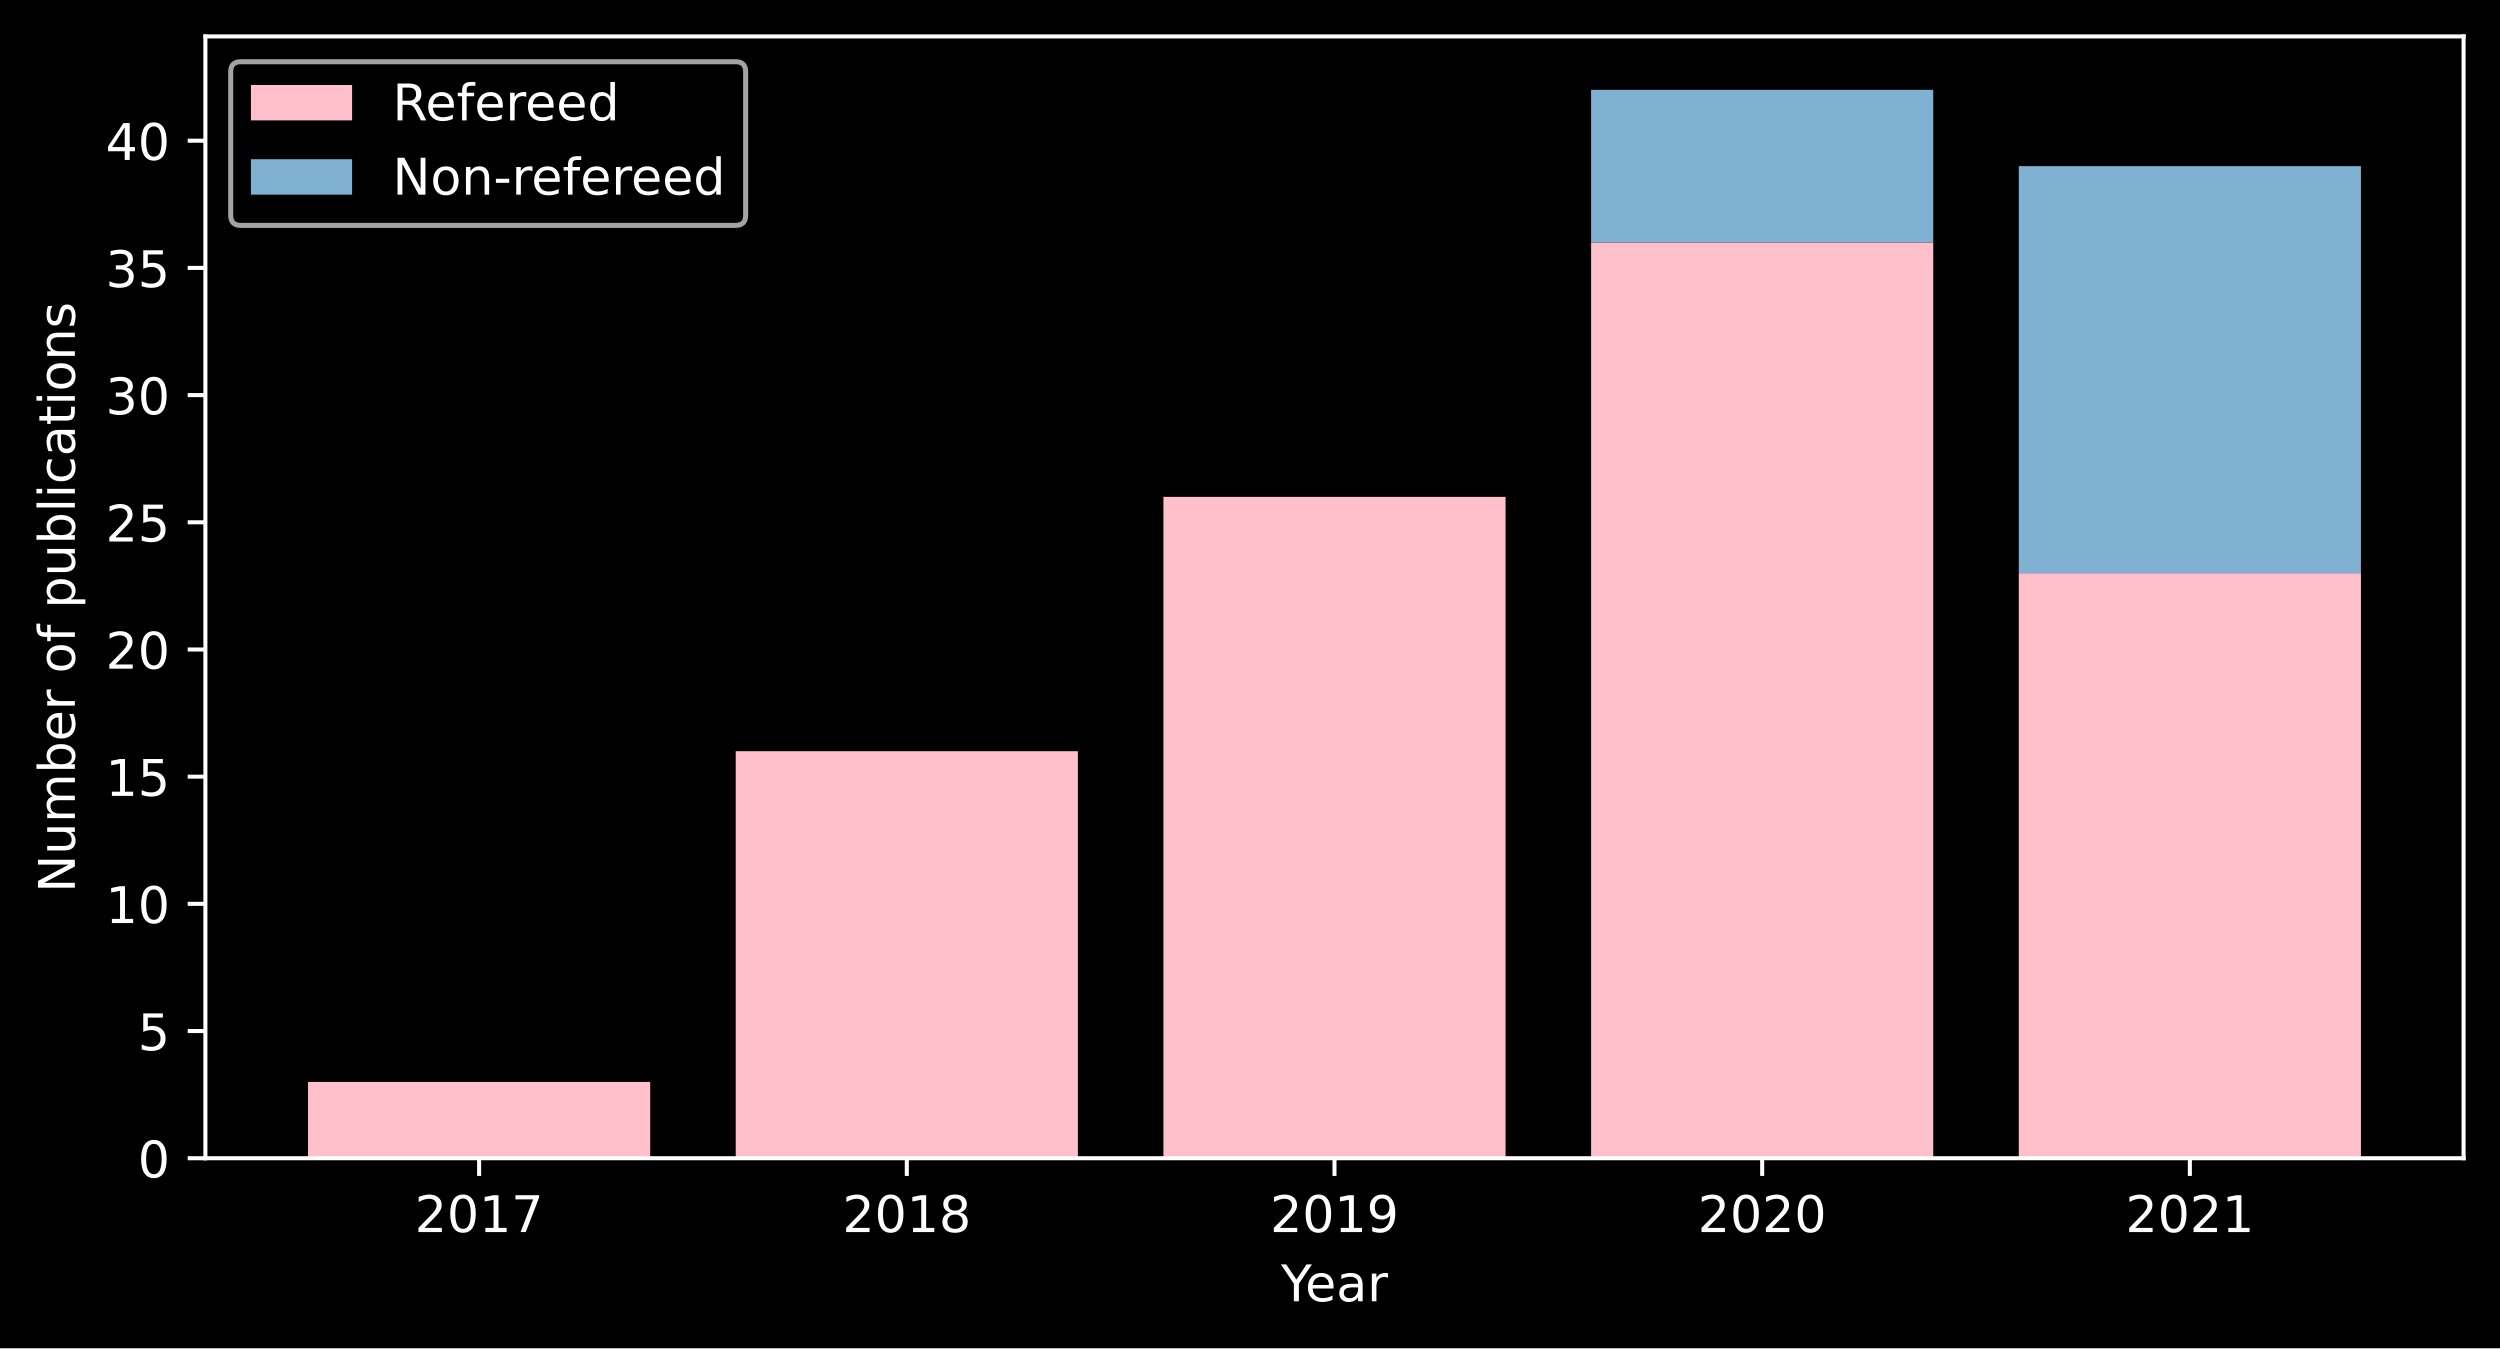
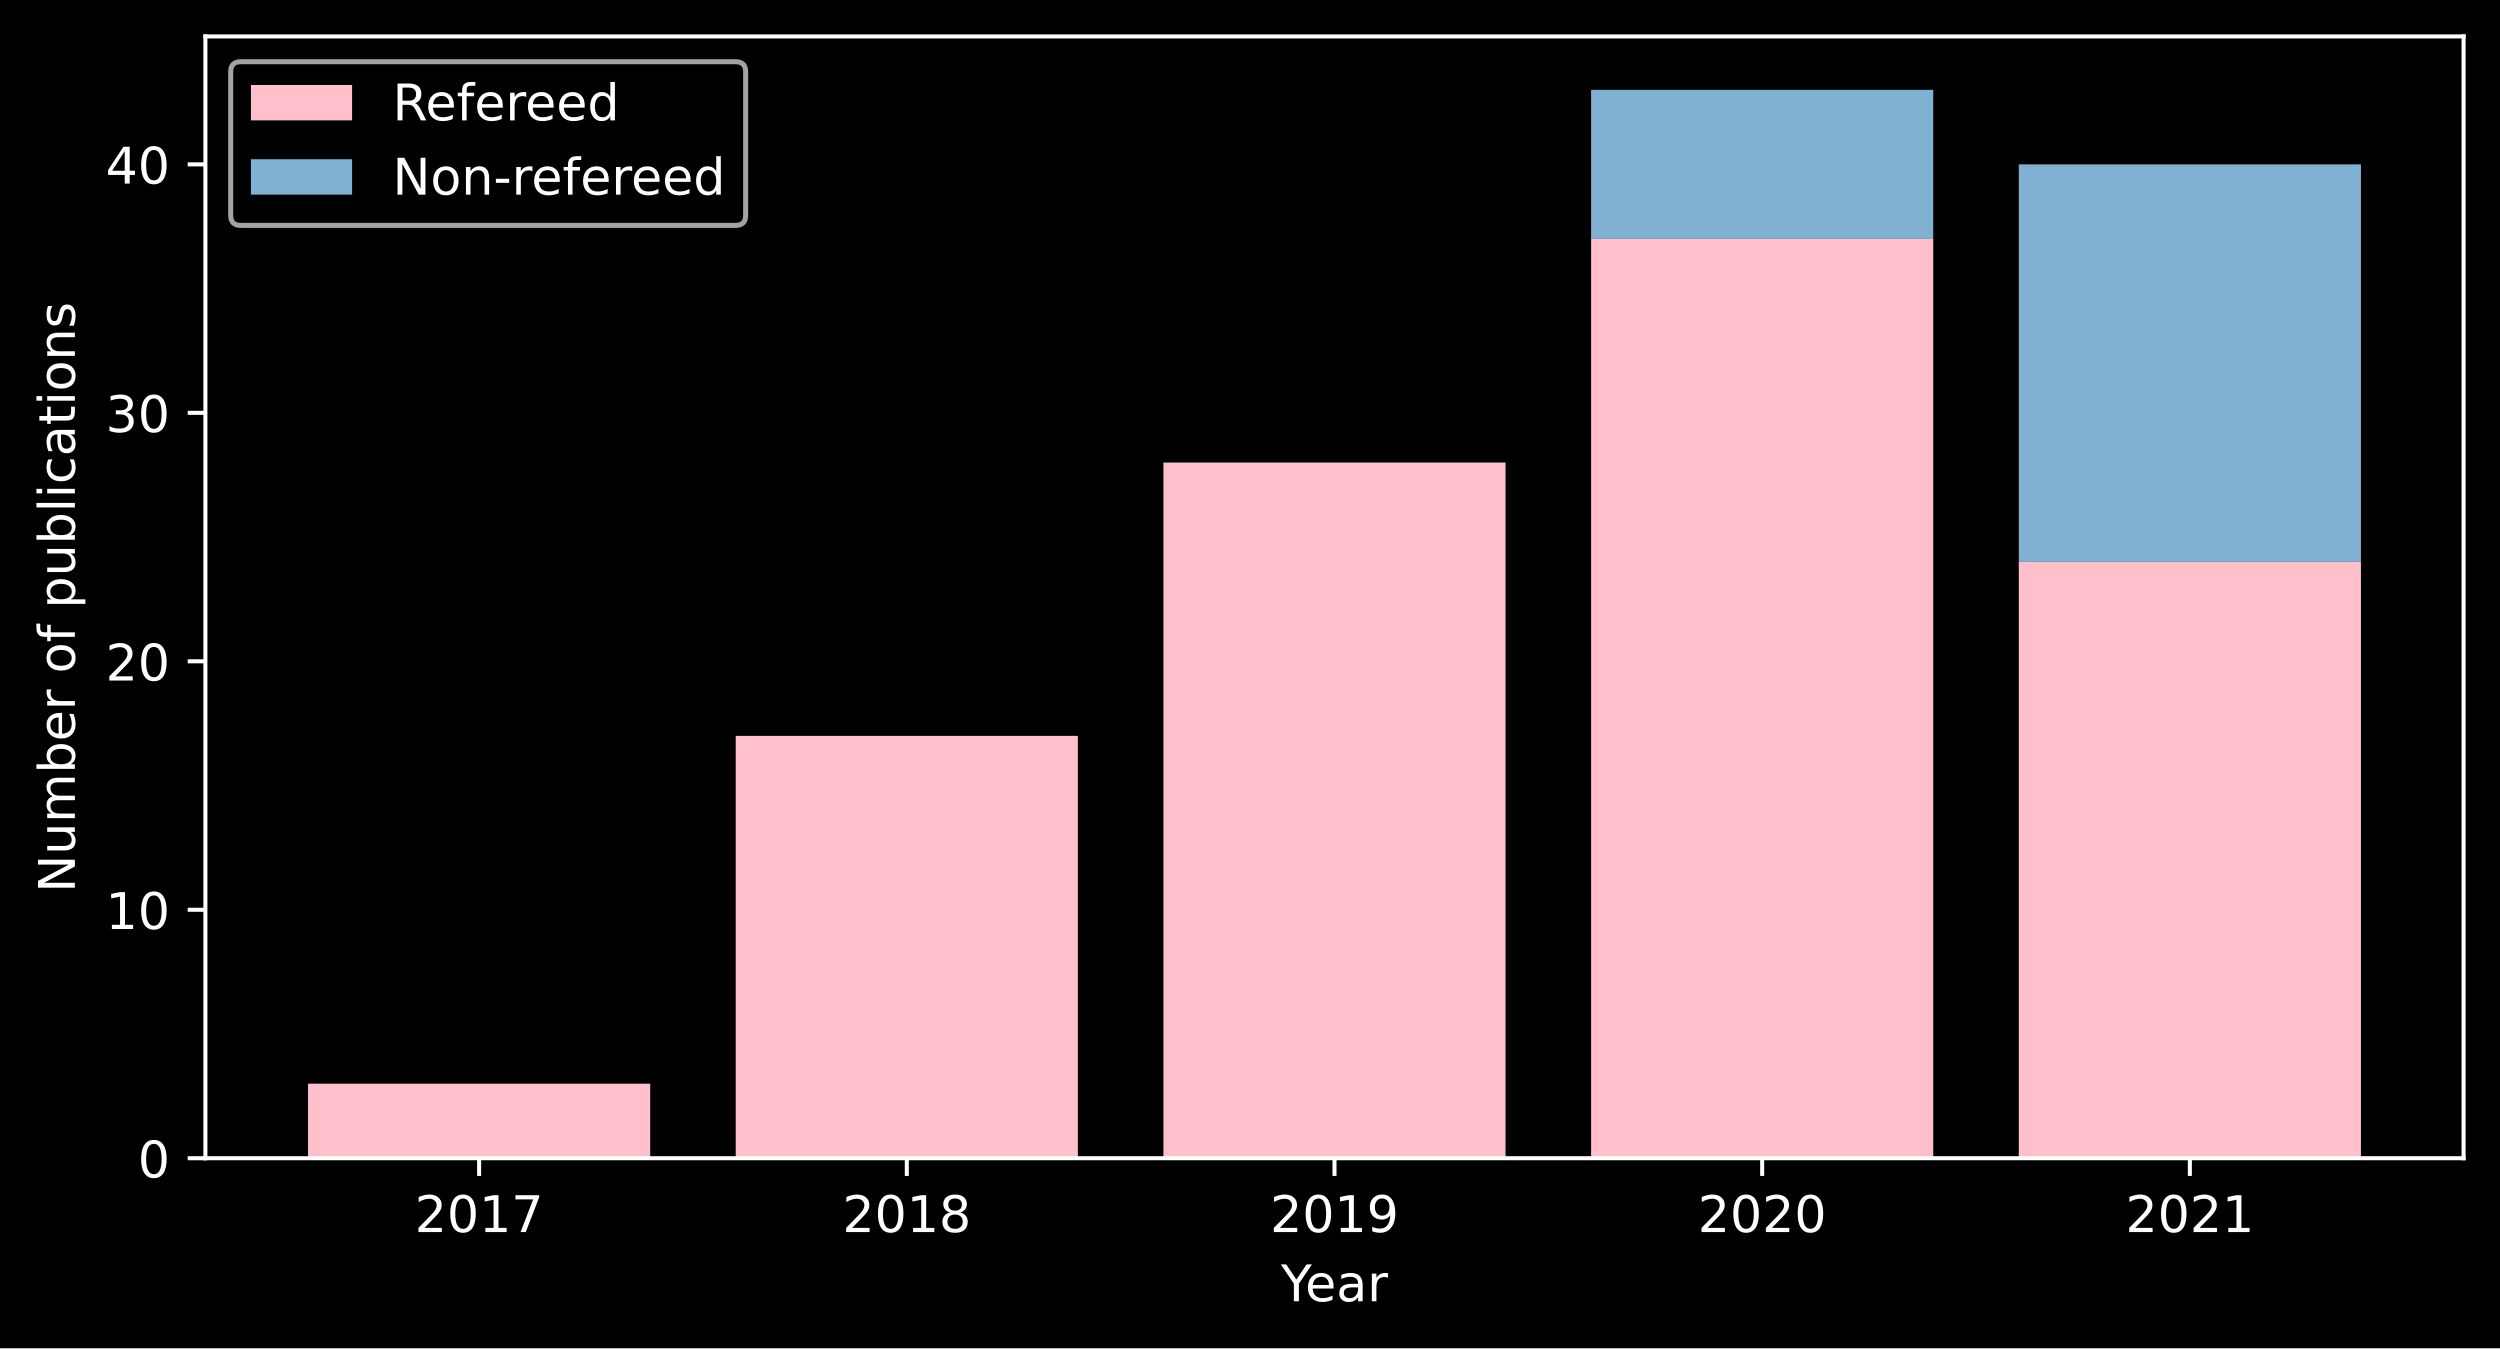
<svg xmlns="http://www.w3.org/2000/svg" xmlns:xlink="http://www.w3.org/1999/xlink" height="266.516pt" version="1.1" viewBox="0 0 494.203 266.516" width="494.203pt">
  <defs>
    <style type="text/css">*{stroke-linecap:butt;stroke-linejoin:round;}</style>
  </defs>
  <g id="figure_1">
    <g id="patch_1">
      <path d="M 0 266.516  L 494.203 266.516  L 494.203 0  L 0 0  z " />
    </g>
    <g id="axes_1">
      <g id="patch_2">
        <path d="M 40.603 228.96  L 487.003 228.96  L 487.003 7.2  L 40.603 7.2  z " />
      </g>
      <g id="patch_3">
-         <path clip-path="url(#p1889056ea5)" d="M 399.076 228.96  L 466.712 228.96  L 466.712 113.303  L 399.076 113.303  z " style="fill:#ffc0cb;" />
+         <path clip-path="url(#p2161282b88)" d="M 399.076 228.96  L 466.712 228.96  L 466.712 111.081  L 399.076 111.081  z " style="fill:#ffc0cb;" />
      </g>
      <g id="patch_4">
-         <path clip-path="url(#p1889056ea5)" d="M 314.53 228.96  L 382.167 228.96  L 382.167 47.931  L 314.53 47.931  z " style="fill:#ffc0cb;" />
+         <path clip-path="url(#p2161282b88)" d="M 314.53 228.96  L 382.167 228.96  L 382.167 47.23  L 314.53 47.23  z " style="fill:#ffc0cb;" />
      </g>
      <g id="patch_5">
-         <path clip-path="url(#p1889056ea5)" d="M 229.985 228.96  L 297.621 228.96  L 297.621 98.217  L 229.985 98.217  z " style="fill:#ffc0cb;" />
+         <path clip-path="url(#p2161282b88)" d="M 229.985 228.96  L 297.621 228.96  L 297.621 91.434  L 229.985 91.434  z " style="fill:#ffc0cb;" />
      </g>
      <g id="patch_6">
-         <path clip-path="url(#p1889056ea5)" d="M 145.439 228.96  L 213.076 228.96  L 213.076 148.503  L 145.439 148.503  z " style="fill:#ffc0cb;" />
+         <path clip-path="url(#p2161282b88)" d="M 145.439 228.96  L 213.076 228.96  L 213.076 145.462  L 145.439 145.462  z " style="fill:#ffc0cb;" />
      </g>
      <g id="patch_7">
-         <path clip-path="url(#p1889056ea5)" d="M 60.894 228.96  L 128.53 228.96  L 128.53 213.874  L 60.894 213.874  z " style="fill:#ffc0cb;" />
+         <path clip-path="url(#p2161282b88)" d="M 60.894 228.96  L 128.53 228.96  L 128.53 214.225  L 60.894 214.225  z " style="fill:#ffc0cb;" />
      </g>
      <g id="patch_8">
-         <path clip-path="url(#p1889056ea5)" d="M 399.076 113.303  L 466.712 113.303  L 466.712 32.846  L 399.076 32.846  z " style="fill:#81b1d2;" />
+         <path clip-path="url(#p2161282b88)" d="M 399.076 111.081  L 466.712 111.081  L 466.712 32.495  L 399.076 32.495  z " style="fill:#81b1d2;" />
      </g>
      <g id="patch_9">
-         <path clip-path="url(#p1889056ea5)" d="M 314.53 47.931  L 382.167 47.931  L 382.167 17.76  L 314.53 17.76  z " style="fill:#81b1d2;" />
+         <path clip-path="url(#p2161282b88)" d="M 314.53 47.23  L 382.167 47.23  L 382.167 17.76  L 314.53 17.76  z " style="fill:#81b1d2;" />
      </g>
      <g id="patch_10">
-         <path clip-path="url(#p1889056ea5)" d="M 229.985 98.217  L 297.621 98.217  L 297.621 98.217  L 229.985 98.217  z " style="fill:#81b1d2;" />
+         <path clip-path="url(#p2161282b88)" d="M 229.985 91.434  L 297.621 91.434  L 297.621 91.434  L 229.985 91.434  z " style="fill:#81b1d2;" />
      </g>
      <g id="patch_11">
-         <path clip-path="url(#p1889056ea5)" d="M 145.439 148.503  L 213.076 148.503  L 213.076 148.503  L 145.439 148.503  z " style="fill:#81b1d2;" />
+         <path clip-path="url(#p2161282b88)" d="M 145.439 145.462  L 213.076 145.462  L 213.076 145.462  L 145.439 145.462  z " style="fill:#81b1d2;" />
      </g>
      <g id="patch_12">
-         <path clip-path="url(#p1889056ea5)" d="M 60.894 213.874  L 128.53 213.874  L 128.53 213.874  L 60.894 213.874  z " style="fill:#81b1d2;" />
+         <path clip-path="url(#p2161282b88)" d="M 60.894 214.225  L 128.53 214.225  L 128.53 214.225  L 60.894 214.225  z " style="fill:#81b1d2;" />
      </g>
      <g id="matplotlib.axis_1">
        <g id="xtick_1">
          <g id="line2d_1">
            <defs>
-               <path d="M 0 0  L 0 3.5  " id="m8150d18f36" style="stroke:#ffffff;stroke-width:0.8;" />
-             </defs>
-             <g>
-               <use style="fill:#ffffff;stroke:#ffffff;stroke-width:0.8;" x="432.894" xlink:href="#m8150d18f36" y="228.96" />
+               <path d="M 0 0  L 0 3.5  " id="m9fbe92fdf8" style="stroke:#ffffff;stroke-width:0.8;" />
+             </defs>
+             <g>
+               <use style="fill:#ffffff;stroke:#ffffff;stroke-width:0.8;" x="432.894" xlink:href="#m9fbe92fdf8" y="228.96" />
            </g>
          </g>
          <g id="text_1">
            <g style="fill:#ffffff;" transform="translate(420.169 243.5584)scale(0.1 -0.1)">
              <defs>
                <path d="M 1228 531  L 3431 531  L 3431 0  L 469 0  L 469 531  Q 828 903 1448 1529  Q 2069 2156 2228 2338  Q 2531 2678 2651 2914  Q 2772 3150 2772 3378  Q 2772 3750 2511 3984  Q 2250 4219 1831 4219  Q 1534 4219 1204 4116  Q 875 4013 500 3803  L 500 4441  Q 881 4594 1212 4672  Q 1544 4750 1819 4750  Q 2544 4750 2975 4387  Q 3406 4025 3406 3419  Q 3406 3131 3298 2873  Q 3191 2616 2906 2266  Q 2828 2175 2409 1742  Q 1991 1309 1228 531  z " id="DejaVuSans-32" transform="scale(0.015625)" />
                <path d="M 2034 4250  Q 1547 4250 1301 3770  Q 1056 3291 1056 2328  Q 1056 1369 1301 889  Q 1547 409 2034 409  Q 2525 409 2770 889  Q 3016 1369 3016 2328  Q 3016 3291 2770 3770  Q 2525 4250 2034 4250  z M 2034 4750  Q 2819 4750 3233 4129  Q 3647 3509 3647 2328  Q 3647 1150 3233 529  Q 2819 -91 2034 -91  Q 1250 -91 836 529  Q 422 1150 422 2328  Q 422 3509 836 4129  Q 1250 4750 2034 4750  z " id="DejaVuSans-30" transform="scale(0.015625)" />
                <path d="M 794 531  L 1825 531  L 1825 4091  L 703 3866  L 703 4441  L 1819 4666  L 2450 4666  L 2450 531  L 3481 531  L 3481 0  L 794 0  L 794 531  z " id="DejaVuSans-31" transform="scale(0.015625)" />
              </defs>
              <use xlink:href="#DejaVuSans-32" />
              <use x="63.623" xlink:href="#DejaVuSans-30" />
              <use x="127.246" xlink:href="#DejaVuSans-32" />
              <use x="190.869" xlink:href="#DejaVuSans-31" />
            </g>
          </g>
        </g>
        <g id="xtick_2">
          <g id="line2d_2">
            <g>
-               <use style="fill:#ffffff;stroke:#ffffff;stroke-width:0.8;" x="348.349" xlink:href="#m8150d18f36" y="228.96" />
+               <use style="fill:#ffffff;stroke:#ffffff;stroke-width:0.8;" x="348.349" xlink:href="#m9fbe92fdf8" y="228.96" />
            </g>
          </g>
          <g id="text_2">
            <g style="fill:#ffffff;" transform="translate(335.6236 243.5584)scale(0.1 -0.1)">
              <use xlink:href="#DejaVuSans-32" />
              <use x="63.623" xlink:href="#DejaVuSans-30" />
              <use x="127.246" xlink:href="#DejaVuSans-32" />
              <use x="190.869" xlink:href="#DejaVuSans-30" />
            </g>
          </g>
        </g>
        <g id="xtick_3">
          <g id="line2d_3">
            <g>
-               <use style="fill:#ffffff;stroke:#ffffff;stroke-width:0.8;" x="263.803" xlink:href="#m8150d18f36" y="228.96" />
+               <use style="fill:#ffffff;stroke:#ffffff;stroke-width:0.8;" x="263.803" xlink:href="#m9fbe92fdf8" y="228.96" />
            </g>
          </g>
          <g id="text_3">
            <g style="fill:#ffffff;" transform="translate(251.0781 243.5584)scale(0.1 -0.1)">
              <defs>
                <path d="M 703 97  L 703 672  Q 941 559 1184 500  Q 1428 441 1663 441  Q 2288 441 2617 861  Q 2947 1281 2994 2138  Q 2813 1869 2534 1725  Q 2256 1581 1919 1581  Q 1219 1581 811 2004  Q 403 2428 403 3163  Q 403 3881 828 4315  Q 1253 4750 1959 4750  Q 2769 4750 3195 4129  Q 3622 3509 3622 2328  Q 3622 1225 3098 567  Q 2575 -91 1691 -91  Q 1453 -91 1209 -44  Q 966 3 703 97  z M 1959 2075  Q 2384 2075 2632 2365  Q 2881 2656 2881 3163  Q 2881 3666 2632 3958  Q 2384 4250 1959 4250  Q 1534 4250 1286 3958  Q 1038 3666 1038 3163  Q 1038 2656 1286 2365  Q 1534 2075 1959 2075  z " id="DejaVuSans-39" transform="scale(0.015625)" />
              </defs>
              <use xlink:href="#DejaVuSans-32" />
              <use x="63.623" xlink:href="#DejaVuSans-30" />
              <use x="127.246" xlink:href="#DejaVuSans-31" />
              <use x="190.869" xlink:href="#DejaVuSans-39" />
            </g>
          </g>
        </g>
        <g id="xtick_4">
          <g id="line2d_4">
            <g>
-               <use style="fill:#ffffff;stroke:#ffffff;stroke-width:0.8;" x="179.258" xlink:href="#m8150d18f36" y="228.96" />
+               <use style="fill:#ffffff;stroke:#ffffff;stroke-width:0.8;" x="179.258" xlink:href="#m9fbe92fdf8" y="228.96" />
            </g>
          </g>
          <g id="text_4">
            <g style="fill:#ffffff;" transform="translate(166.5327 243.5584)scale(0.1 -0.1)">
              <defs>
                <path d="M 2034 2216  Q 1584 2216 1326 1975  Q 1069 1734 1069 1313  Q 1069 891 1326 650  Q 1584 409 2034 409  Q 2484 409 2743 651  Q 3003 894 3003 1313  Q 3003 1734 2745 1975  Q 2488 2216 2034 2216  z M 1403 2484  Q 997 2584 770 2862  Q 544 3141 544 3541  Q 544 4100 942 4425  Q 1341 4750 2034 4750  Q 2731 4750 3128 4425  Q 3525 4100 3525 3541  Q 3525 3141 3298 2862  Q 3072 2584 2669 2484  Q 3125 2378 3379 2068  Q 3634 1759 3634 1313  Q 3634 634 3220 271  Q 2806 -91 2034 -91  Q 1263 -91 848 271  Q 434 634 434 1313  Q 434 1759 690 2068  Q 947 2378 1403 2484  z M 1172 3481  Q 1172 3119 1398 2916  Q 1625 2713 2034 2713  Q 2441 2713 2670 2916  Q 2900 3119 2900 3481  Q 2900 3844 2670 4047  Q 2441 4250 2034 4250  Q 1625 4250 1398 4047  Q 1172 3844 1172 3481  z " id="DejaVuSans-38" transform="scale(0.015625)" />
              </defs>
              <use xlink:href="#DejaVuSans-32" />
              <use x="63.623" xlink:href="#DejaVuSans-30" />
              <use x="127.246" xlink:href="#DejaVuSans-31" />
              <use x="190.869" xlink:href="#DejaVuSans-38" />
            </g>
          </g>
        </g>
        <g id="xtick_5">
          <g id="line2d_5">
            <g>
-               <use style="fill:#ffffff;stroke:#ffffff;stroke-width:0.8;" x="94.712" xlink:href="#m8150d18f36" y="228.96" />
+               <use style="fill:#ffffff;stroke:#ffffff;stroke-width:0.8;" x="94.712" xlink:href="#m9fbe92fdf8" y="228.96" />
            </g>
          </g>
          <g id="text_5">
            <g style="fill:#ffffff;" transform="translate(81.98722 243.5584)scale(0.1 -0.1)">
              <defs>
                <path d="M 525 4666  L 3525 4666  L 3525 4397  L 1831 0  L 1172 0  L 2766 4134  L 525 4134  L 525 4666  z " id="DejaVuSans-37" transform="scale(0.015625)" />
              </defs>
              <use xlink:href="#DejaVuSans-32" />
              <use x="63.623" xlink:href="#DejaVuSans-30" />
              <use x="127.246" xlink:href="#DejaVuSans-31" />
              <use x="190.869" xlink:href="#DejaVuSans-37" />
            </g>
          </g>
        </g>
        <g id="text_6">
          <g style="fill:#ffffff;" transform="translate(253.2156 257.2366)scale(0.1 -0.1)">
            <defs>
              <path d="M -13 4666  L 666 4666  L 1959 2747  L 3244 4666  L 3922 4666  L 2272 2222  L 2272 0  L 1638 0  L 1638 2222  L -13 4666  z " id="DejaVuSans-59" transform="scale(0.015625)" />
              <path d="M 3597 1894  L 3597 1613  L 953 1613  Q 991 1019 1311 708  Q 1631 397 2203 397  Q 2534 397 2845 478  Q 3156 559 3463 722  L 3463 178  Q 3153 47 2828 -22  Q 2503 -91 2169 -91  Q 1331 -91 842 396  Q 353 884 353 1716  Q 353 2575 817 3079  Q 1281 3584 2069 3584  Q 2775 3584 3186 3129  Q 3597 2675 3597 1894  z M 3022 2063  Q 3016 2534 2758 2815  Q 2500 3097 2075 3097  Q 1594 3097 1305 2825  Q 1016 2553 972 2059  L 3022 2063  z " id="DejaVuSans-65" transform="scale(0.015625)" />
              <path d="M 2194 1759  Q 1497 1759 1228 1600  Q 959 1441 959 1056  Q 959 750 1161 570  Q 1363 391 1709 391  Q 2188 391 2477 730  Q 2766 1069 2766 1631  L 2766 1759  L 2194 1759  z M 3341 1997  L 3341 0  L 2766 0  L 2766 531  Q 2569 213 2275 61  Q 1981 -91 1556 -91  Q 1019 -91 701 211  Q 384 513 384 1019  Q 384 1609 779 1909  Q 1175 2209 1959 2209  L 2766 2209  L 2766 2266  Q 2766 2663 2505 2880  Q 2244 3097 1772 3097  Q 1472 3097 1187 3025  Q 903 2953 641 2809  L 641 3341  Q 956 3463 1253 3523  Q 1550 3584 1831 3584  Q 2591 3584 2966 3190  Q 3341 2797 3341 1997  z " id="DejaVuSans-61" transform="scale(0.015625)" />
              <path d="M 2631 2963  Q 2534 3019 2420 3045  Q 2306 3072 2169 3072  Q 1681 3072 1420 2755  Q 1159 2438 1159 1844  L 1159 0  L 581 0  L 581 3500  L 1159 3500  L 1159 2956  Q 1341 3275 1631 3429  Q 1922 3584 2338 3584  Q 2397 3584 2469 3576  Q 2541 3569 2628 3553  L 2631 2963  z " id="DejaVuSans-72" transform="scale(0.015625)" />
            </defs>
            <use xlink:href="#DejaVuSans-59" />
            <use x="47.834" xlink:href="#DejaVuSans-65" />
            <use x="109.357" xlink:href="#DejaVuSans-61" />
            <use x="170.637" xlink:href="#DejaVuSans-72" />
          </g>
        </g>
      </g>
      <g id="matplotlib.axis_2">
        <g id="ytick_1">
          <g id="line2d_6">
            <defs>
-               <path d="M 0 0  L -3.5 0  " id="mfe05b0c0ba" style="stroke:#ffffff;stroke-width:0.8;" />
-             </defs>
-             <g>
-               <use style="fill:#ffffff;stroke:#ffffff;stroke-width:0.8;" x="40.603" xlink:href="#mfe05b0c0ba" y="228.96" />
+               <path d="M 0 0  L -3.5 0  " id="m4a1b95e197" style="stroke:#ffffff;stroke-width:0.8;" />
+             </defs>
+             <g>
+               <use style="fill:#ffffff;stroke:#ffffff;stroke-width:0.8;" x="40.603" xlink:href="#m4a1b95e197" y="228.96" />
            </g>
          </g>
          <g id="text_7">
            <g style="fill:#ffffff;" transform="translate(27.24063 232.7592)scale(0.1 -0.1)">
              <use xlink:href="#DejaVuSans-30" />
            </g>
          </g>
        </g>
        <g id="ytick_2">
          <g id="line2d_7">
            <g>
-               <use style="fill:#ffffff;stroke:#ffffff;stroke-width:0.8;" x="40.603" xlink:href="#mfe05b0c0ba" y="203.817" />
+               <use style="fill:#ffffff;stroke:#ffffff;stroke-width:0.8;" x="40.603" xlink:href="#m4a1b95e197" y="179.844" />
            </g>
          </g>
          <g id="text_8">
-             <g style="fill:#ffffff;" transform="translate(27.24063 207.6164)scale(0.1 -0.1)">
-               <defs>
-                 <path d="M 691 4666  L 3169 4666  L 3169 4134  L 1269 4134  L 1269 2991  Q 1406 3038 1543 3061  Q 1681 3084 1819 3084  Q 2600 3084 3056 2656  Q 3513 2228 3513 1497  Q 3513 744 3044 326  Q 2575 -91 1722 -91  Q 1428 -91 1123 -41  Q 819 9 494 109  L 494 744  Q 775 591 1075 516  Q 1375 441 1709 441  Q 2250 441 2565 725  Q 2881 1009 2881 1497  Q 2881 1984 2565 2268  Q 2250 2553 1709 2553  Q 1456 2553 1204 2497  Q 953 2441 691 2322  L 691 4666  z " id="DejaVuSans-35" transform="scale(0.015625)" />
-               </defs>
-               <use xlink:href="#DejaVuSans-35" />
+             <g style="fill:#ffffff;" transform="translate(20.87813 183.6429)scale(0.1 -0.1)">
+               <use xlink:href="#DejaVuSans-31" />
+               <use x="63.623" xlink:href="#DejaVuSans-30" />
            </g>
          </g>
        </g>
        <g id="ytick_3">
          <g id="line2d_8">
            <g>
-               <use style="fill:#ffffff;stroke:#ffffff;stroke-width:0.8;" x="40.603" xlink:href="#mfe05b0c0ba" y="178.674" />
+               <use style="fill:#ffffff;stroke:#ffffff;stroke-width:0.8;" x="40.603" xlink:href="#m4a1b95e197" y="130.727" />
            </g>
          </g>
          <g id="text_9">
-             <g style="fill:#ffffff;" transform="translate(20.87813 182.4735)scale(0.1 -0.1)">
-               <use xlink:href="#DejaVuSans-31" />
+             <g style="fill:#ffffff;" transform="translate(20.87813 134.5267)scale(0.1 -0.1)">
+               <use xlink:href="#DejaVuSans-32" />
              <use x="63.623" xlink:href="#DejaVuSans-30" />
            </g>
          </g>
        </g>
        <g id="ytick_4">
          <g id="line2d_9">
            <g>
-               <use style="fill:#ffffff;stroke:#ffffff;stroke-width:0.8;" x="40.603" xlink:href="#mfe05b0c0ba" y="153.531" />
+               <use style="fill:#ffffff;stroke:#ffffff;stroke-width:0.8;" x="40.603" xlink:href="#m4a1b95e197" y="81.611" />
            </g>
          </g>
          <g id="text_10">
-             <g style="fill:#ffffff;" transform="translate(20.87813 157.3306)scale(0.1 -0.1)">
-               <use xlink:href="#DejaVuSans-31" />
-               <use x="63.623" xlink:href="#DejaVuSans-35" />
+             <g style="fill:#ffffff;" transform="translate(20.87813 85.41038)scale(0.1 -0.1)">
+               <defs>
+                 <path d="M 2597 2516  Q 3050 2419 3304 2112  Q 3559 1806 3559 1356  Q 3559 666 3084 287  Q 2609 -91 1734 -91  Q 1441 -91 1130 -33  Q 819 25 488 141  L 488 750  Q 750 597 1062 519  Q 1375 441 1716 441  Q 2309 441 2620 675  Q 2931 909 2931 1356  Q 2931 1769 2642 2001  Q 2353 2234 1838 2234  L 1294 2234  L 1294 2753  L 1863 2753  Q 2328 2753 2575 2939  Q 2822 3125 2822 3475  Q 2822 3834 2567 4026  Q 2313 4219 1838 4219  Q 1578 4219 1281 4162  Q 984 4106 628 3988  L 628 4550  Q 988 4650 1302 4700  Q 1616 4750 1894 4750  Q 2613 4750 3031 4423  Q 3450 4097 3450 3541  Q 3450 3153 3228 2886  Q 3006 2619 2597 2516  z " id="DejaVuSans-33" transform="scale(0.015625)" />
+               </defs>
+               <use xlink:href="#DejaVuSans-33" />
+               <use x="63.623" xlink:href="#DejaVuSans-30" />
            </g>
          </g>
        </g>
        <g id="ytick_5">
          <g id="line2d_10">
            <g>
-               <use style="fill:#ffffff;stroke:#ffffff;stroke-width:0.8;" x="40.603" xlink:href="#mfe05b0c0ba" y="128.389" />
+               <use style="fill:#ffffff;stroke:#ffffff;stroke-width:0.8;" x="40.603" xlink:href="#m4a1b95e197" y="32.495" />
            </g>
          </g>
          <g id="text_11">
-             <g style="fill:#ffffff;" transform="translate(20.87813 132.1878)scale(0.1 -0.1)">
-               <use xlink:href="#DejaVuSans-32" />
-               <use x="63.623" xlink:href="#DejaVuSans-30" />
-             </g>
-           </g>
-         </g>
-         <g id="ytick_6">
-           <g id="line2d_11">
-             <g>
-               <use style="fill:#ffffff;stroke:#ffffff;stroke-width:0.8;" x="40.603" xlink:href="#mfe05b0c0ba" y="103.246" />
-             </g>
-           </g>
-           <g id="text_12">
-             <g style="fill:#ffffff;" transform="translate(20.87813 107.0449)scale(0.1 -0.1)">
-               <use xlink:href="#DejaVuSans-32" />
-               <use x="63.623" xlink:href="#DejaVuSans-35" />
-             </g>
-           </g>
-         </g>
-         <g id="ytick_7">
-           <g id="line2d_12">
-             <g>
-               <use style="fill:#ffffff;stroke:#ffffff;stroke-width:0.8;" x="40.603" xlink:href="#mfe05b0c0ba" y="78.103" />
-             </g>
-           </g>
-           <g id="text_13">
-             <g style="fill:#ffffff;" transform="translate(20.87813 81.90208)scale(0.1 -0.1)">
-               <defs>
-                 <path d="M 2597 2516  Q 3050 2419 3304 2112  Q 3559 1806 3559 1356  Q 3559 666 3084 287  Q 2609 -91 1734 -91  Q 1441 -91 1130 -33  Q 819 25 488 141  L 488 750  Q 750 597 1062 519  Q 1375 441 1716 441  Q 2309 441 2620 675  Q 2931 909 2931 1356  Q 2931 1769 2642 2001  Q 2353 2234 1838 2234  L 1294 2234  L 1294 2753  L 1863 2753  Q 2328 2753 2575 2939  Q 2822 3125 2822 3475  Q 2822 3834 2567 4026  Q 2313 4219 1838 4219  Q 1578 4219 1281 4162  Q 984 4106 628 3988  L 628 4550  Q 988 4650 1302 4700  Q 1616 4750 1894 4750  Q 2613 4750 3031 4423  Q 3450 4097 3450 3541  Q 3450 3153 3228 2886  Q 3006 2619 2597 2516  z " id="DejaVuSans-33" transform="scale(0.015625)" />
-               </defs>
-               <use xlink:href="#DejaVuSans-33" />
-               <use x="63.623" xlink:href="#DejaVuSans-30" />
-             </g>
-           </g>
-         </g>
-         <g id="ytick_8">
-           <g id="line2d_13">
-             <g>
-               <use style="fill:#ffffff;stroke:#ffffff;stroke-width:0.8;" x="40.603" xlink:href="#mfe05b0c0ba" y="52.96" />
-             </g>
-           </g>
-           <g id="text_14">
-             <g style="fill:#ffffff;" transform="translate(20.87813 56.75922)scale(0.1 -0.1)">
-               <use xlink:href="#DejaVuSans-33" />
-               <use x="63.623" xlink:href="#DejaVuSans-35" />
-             </g>
-           </g>
-         </g>
-         <g id="ytick_9">
-           <g id="line2d_14">
-             <g>
-               <use style="fill:#ffffff;stroke:#ffffff;stroke-width:0.8;" x="40.603" xlink:href="#mfe05b0c0ba" y="27.817" />
-             </g>
-           </g>
-           <g id="text_15">
-             <g style="fill:#ffffff;" transform="translate(20.87813 31.61636)scale(0.1 -0.1)">
+             <g style="fill:#ffffff;" transform="translate(20.87813 36.2941)scale(0.1 -0.1)">
              <defs>
                <path d="M 2419 4116  L 825 1625  L 2419 1625  L 2419 4116  z M 2253 4666  L 3047 4666  L 3047 1625  L 3713 1625  L 3713 1100  L 3047 1100  L 3047 0  L 2419 0  L 2419 1100  L 313 1100  L 313 1709  L 2253 4666  z " id="DejaVuSans-34" transform="scale(0.015625)" />
              </defs>
              <use xlink:href="#DejaVuSans-34" />
              <use x="63.623" xlink:href="#DejaVuSans-30" />
            </g>
          </g>
        </g>
-         <g id="text_16">
+         <g id="text_12">
          <g style="fill:#ffffff;" transform="translate(14.79844 176.4542)rotate(-90)scale(0.1 -0.1)">
            <defs>
              <path d="M 628 4666  L 1478 4666  L 3547 763  L 3547 4666  L 4159 4666  L 4159 0  L 3309 0  L 1241 3903  L 1241 0  L 628 0  L 628 4666  z " id="DejaVuSans-4e" transform="scale(0.015625)" />
              <path d="M 544 1381  L 544 3500  L 1119 3500  L 1119 1403  Q 1119 906 1312 657  Q 1506 409 1894 409  Q 2359 409 2629 706  Q 2900 1003 2900 1516  L 2900 3500  L 3475 3500  L 3475 0  L 2900 0  L 2900 538  Q 2691 219 2414 64  Q 2138 -91 1772 -91  Q 1169 -91 856 284  Q 544 659 544 1381  z M 1991 3584  L 1991 3584  z " id="DejaVuSans-75" transform="scale(0.015625)" />
              <path d="M 3328 2828  Q 3544 3216 3844 3400  Q 4144 3584 4550 3584  Q 5097 3584 5394 3201  Q 5691 2819 5691 2113  L 5691 0  L 5113 0  L 5113 2094  Q 5113 2597 4934 2840  Q 4756 3084 4391 3084  Q 3944 3084 3684 2787  Q 3425 2491 3425 1978  L 3425 0  L 2847 0  L 2847 2094  Q 2847 2600 2669 2842  Q 2491 3084 2119 3084  Q 1678 3084 1418 2786  Q 1159 2488 1159 1978  L 1159 0  L 581 0  L 581 3500  L 1159 3500  L 1159 2956  Q 1356 3278 1631 3431  Q 1906 3584 2284 3584  Q 2666 3584 2933 3390  Q 3200 3197 3328 2828  z " id="DejaVuSans-6d" transform="scale(0.015625)" />
              <path d="M 3116 1747  Q 3116 2381 2855 2742  Q 2594 3103 2138 3103  Q 1681 3103 1420 2742  Q 1159 2381 1159 1747  Q 1159 1113 1420 752  Q 1681 391 2138 391  Q 2594 391 2855 752  Q 3116 1113 3116 1747  z M 1159 2969  Q 1341 3281 1617 3432  Q 1894 3584 2278 3584  Q 2916 3584 3314 3078  Q 3713 2572 3713 1747  Q 3713 922 3314 415  Q 2916 -91 2278 -91  Q 1894 -91 1617 61  Q 1341 213 1159 525  L 1159 0  L 581 0  L 581 4863  L 1159 4863  L 1159 2969  z " id="DejaVuSans-62" transform="scale(0.015625)" />
              <path id="DejaVuSans-20" transform="scale(0.015625)" />
              <path d="M 1959 3097  Q 1497 3097 1228 2736  Q 959 2375 959 1747  Q 959 1119 1226 758  Q 1494 397 1959 397  Q 2419 397 2687 759  Q 2956 1122 2956 1747  Q 2956 2369 2687 2733  Q 2419 3097 1959 3097  z M 1959 3584  Q 2709 3584 3137 3096  Q 3566 2609 3566 1747  Q 3566 888 3137 398  Q 2709 -91 1959 -91  Q 1206 -91 779 398  Q 353 888 353 1747  Q 353 2609 779 3096  Q 1206 3584 1959 3584  z " id="DejaVuSans-6f" transform="scale(0.015625)" />
              <path d="M 2375 4863  L 2375 4384  L 1825 4384  Q 1516 4384 1395 4259  Q 1275 4134 1275 3809  L 1275 3500  L 2222 3500  L 2222 3053  L 1275 3053  L 1275 0  L 697 0  L 697 3053  L 147 3053  L 147 3500  L 697 3500  L 697 3744  Q 697 4328 969 4595  Q 1241 4863 1831 4863  L 2375 4863  z " id="DejaVuSans-66" transform="scale(0.015625)" />
              <path d="M 1159 525  L 1159 -1331  L 581 -1331  L 581 3500  L 1159 3500  L 1159 2969  Q 1341 3281 1617 3432  Q 1894 3584 2278 3584  Q 2916 3584 3314 3078  Q 3713 2572 3713 1747  Q 3713 922 3314 415  Q 2916 -91 2278 -91  Q 1894 -91 1617 61  Q 1341 213 1159 525  z M 3116 1747  Q 3116 2381 2855 2742  Q 2594 3103 2138 3103  Q 1681 3103 1420 2742  Q 1159 2381 1159 1747  Q 1159 1113 1420 752  Q 1681 391 2138 391  Q 2594 391 2855 752  Q 3116 1113 3116 1747  z " id="DejaVuSans-70" transform="scale(0.015625)" />
              <path d="M 603 4863  L 1178 4863  L 1178 0  L 603 0  L 603 4863  z " id="DejaVuSans-6c" transform="scale(0.015625)" />
              <path d="M 603 3500  L 1178 3500  L 1178 0  L 603 0  L 603 3500  z M 603 4863  L 1178 4863  L 1178 4134  L 603 4134  L 603 4863  z " id="DejaVuSans-69" transform="scale(0.015625)" />
              <path d="M 3122 3366  L 3122 2828  Q 2878 2963 2633 3030  Q 2388 3097 2138 3097  Q 1578 3097 1268 2742  Q 959 2388 959 1747  Q 959 1106 1268 751  Q 1578 397 2138 397  Q 2388 397 2633 464  Q 2878 531 3122 666  L 3122 134  Q 2881 22 2623 -34  Q 2366 -91 2075 -91  Q 1284 -91 818 406  Q 353 903 353 1747  Q 353 2603 823 3093  Q 1294 3584 2113 3584  Q 2378 3584 2631 3529  Q 2884 3475 3122 3366  z " id="DejaVuSans-63" transform="scale(0.015625)" />
              <path d="M 1172 4494  L 1172 3500  L 2356 3500  L 2356 3053  L 1172 3053  L 1172 1153  Q 1172 725 1289 603  Q 1406 481 1766 481  L 2356 481  L 2356 0  L 1766 0  Q 1100 0 847 248  Q 594 497 594 1153  L 594 3053  L 172 3053  L 172 3500  L 594 3500  L 594 4494  L 1172 4494  z " id="DejaVuSans-74" transform="scale(0.015625)" />
              <path d="M 3513 2113  L 3513 0  L 2938 0  L 2938 2094  Q 2938 2591 2744 2837  Q 2550 3084 2163 3084  Q 1697 3084 1428 2787  Q 1159 2491 1159 1978  L 1159 0  L 581 0  L 581 3500  L 1159 3500  L 1159 2956  Q 1366 3272 1645 3428  Q 1925 3584 2291 3584  Q 2894 3584 3203 3211  Q 3513 2838 3513 2113  z " id="DejaVuSans-6e" transform="scale(0.015625)" />
              <path d="M 2834 3397  L 2834 2853  Q 2591 2978 2328 3040  Q 2066 3103 1784 3103  Q 1356 3103 1142 2972  Q 928 2841 928 2578  Q 928 2378 1081 2264  Q 1234 2150 1697 2047  L 1894 2003  Q 2506 1872 2764 1633  Q 3022 1394 3022 966  Q 3022 478 2636 193  Q 2250 -91 1575 -91  Q 1294 -91 989 -36  Q 684 19 347 128  L 347 722  Q 666 556 975 473  Q 1284 391 1588 391  Q 1994 391 2212 530  Q 2431 669 2431 922  Q 2431 1156 2273 1281  Q 2116 1406 1581 1522  L 1381 1569  Q 847 1681 609 1914  Q 372 2147 372 2553  Q 372 3047 722 3315  Q 1072 3584 1716 3584  Q 2034 3584 2315 3537  Q 2597 3491 2834 3397  z " id="DejaVuSans-73" transform="scale(0.015625)" />
            </defs>
            <use xlink:href="#DejaVuSans-4e" />
            <use x="74.805" xlink:href="#DejaVuSans-75" />
            <use x="138.184" xlink:href="#DejaVuSans-6d" />
            <use x="235.596" xlink:href="#DejaVuSans-62" />
            <use x="299.072" xlink:href="#DejaVuSans-65" />
            <use x="360.596" xlink:href="#DejaVuSans-72" />
            <use x="401.709" xlink:href="#DejaVuSans-20" />
            <use x="433.496" xlink:href="#DejaVuSans-6f" />
            <use x="494.678" xlink:href="#DejaVuSans-66" />
            <use x="529.883" xlink:href="#DejaVuSans-20" />
            <use x="561.67" xlink:href="#DejaVuSans-70" />
            <use x="625.146" xlink:href="#DejaVuSans-75" />
            <use x="688.525" xlink:href="#DejaVuSans-62" />
            <use x="752.002" xlink:href="#DejaVuSans-6c" />
            <use x="779.785" xlink:href="#DejaVuSans-69" />
            <use x="807.568" xlink:href="#DejaVuSans-63" />
            <use x="862.549" xlink:href="#DejaVuSans-61" />
            <use x="923.828" xlink:href="#DejaVuSans-74" />
            <use x="963.037" xlink:href="#DejaVuSans-69" />
            <use x="990.82" xlink:href="#DejaVuSans-6f" />
            <use x="1052.002" xlink:href="#DejaVuSans-6e" />
            <use x="1115.381" xlink:href="#DejaVuSans-73" />
          </g>
        </g>
      </g>
      <g id="patch_13">
        <path d="M 40.603 228.96  L 40.603 7.2  " style="fill:none;stroke:#ffffff;stroke-linecap:square;stroke-linejoin:miter;stroke-width:0.8;" />
      </g>
      <g id="patch_14">
        <path d="M 487.003 228.96  L 487.003 7.2  " style="fill:none;stroke:#ffffff;stroke-linecap:square;stroke-linejoin:miter;stroke-width:0.8;" />
      </g>
      <g id="patch_15">
        <path d="M 40.603 228.96  L 487.003 228.96  " style="fill:none;stroke:#ffffff;stroke-linecap:square;stroke-linejoin:miter;stroke-width:0.8;" />
      </g>
      <g id="patch_16">
        <path d="M 40.603 7.2  L 487.003 7.2  " style="fill:none;stroke:#ffffff;stroke-linecap:square;stroke-linejoin:miter;stroke-width:0.8;" />
      </g>
      <g id="legend_1">
        <g id="patch_17">
          <path d="M 47.603 44.556  L 145.402 44.556  Q 147.402 44.556 147.402 42.556  L 147.402 14.2  Q 147.402 12.2 145.402 12.2  L 47.603 12.2  Q 45.603 12.2 45.603 14.2  L 45.603 42.556  Q 45.603 44.556 47.603 44.556  z " style="opacity:0.8;stroke:#cccccc;stroke-linejoin:miter;" />
        </g>
        <g id="patch_18">
          <path d="M 49.603 23.798  L 69.603 23.798  L 69.603 16.798  L 49.603 16.798  z " style="fill:#ffc0cb;" />
        </g>
-         <g id="text_17">
+         <g id="text_13">
          <g style="fill:#ffffff;" transform="translate(77.60313 23.79844)scale(0.1 -0.1)">
            <defs>
              <path d="M 2841 2188  Q 3044 2119 3236 1894  Q 3428 1669 3622 1275  L 4263 0  L 3584 0  L 2988 1197  Q 2756 1666 2539 1819  Q 2322 1972 1947 1972  L 1259 1972  L 1259 0  L 628 0  L 628 4666  L 2053 4666  Q 2853 4666 3247 4331  Q 3641 3997 3641 3322  Q 3641 2881 3436 2590  Q 3231 2300 2841 2188  z M 1259 4147  L 1259 2491  L 2053 2491  Q 2509 2491 2742 2702  Q 2975 2913 2975 3322  Q 2975 3731 2742 3939  Q 2509 4147 2053 4147  L 1259 4147  z " id="DejaVuSans-52" transform="scale(0.015625)" />
              <path d="M 2906 2969  L 2906 4863  L 3481 4863  L 3481 0  L 2906 0  L 2906 525  Q 2725 213 2448 61  Q 2172 -91 1784 -91  Q 1150 -91 751 415  Q 353 922 353 1747  Q 353 2572 751 3078  Q 1150 3584 1784 3584  Q 2172 3584 2448 3432  Q 2725 3281 2906 2969  z M 947 1747  Q 947 1113 1208 752  Q 1469 391 1925 391  Q 2381 391 2643 752  Q 2906 1113 2906 1747  Q 2906 2381 2643 2742  Q 2381 3103 1925 3103  Q 1469 3103 1208 2742  Q 947 2381 947 1747  z " id="DejaVuSans-64" transform="scale(0.015625)" />
            </defs>
            <use xlink:href="#DejaVuSans-52" />
            <use x="64.982" xlink:href="#DejaVuSans-65" />
            <use x="126.506" xlink:href="#DejaVuSans-66" />
            <use x="161.711" xlink:href="#DejaVuSans-65" />
            <use x="223.234" xlink:href="#DejaVuSans-72" />
            <use x="262.098" xlink:href="#DejaVuSans-65" />
            <use x="323.621" xlink:href="#DejaVuSans-65" />
            <use x="385.145" xlink:href="#DejaVuSans-64" />
          </g>
        </g>
        <g id="patch_19">
          <path d="M 49.603 38.477  L 69.603 38.477  L 69.603 31.477  L 49.603 31.477  z " style="fill:#81b1d2;" />
        </g>
-         <g id="text_18">
+         <g id="text_14">
          <g style="fill:#ffffff;" transform="translate(77.60313 38.47656)scale(0.1 -0.1)">
            <defs>
              <path d="M 313 2009  L 1997 2009  L 1997 1497  L 313 1497  L 313 2009  z " id="DejaVuSans-2d" transform="scale(0.015625)" />
            </defs>
            <use xlink:href="#DejaVuSans-4e" />
            <use x="74.805" xlink:href="#DejaVuSans-6f" />
            <use x="135.986" xlink:href="#DejaVuSans-6e" />
            <use x="199.365" xlink:href="#DejaVuSans-2d" />
            <use x="235.449" xlink:href="#DejaVuSans-72" />
            <use x="274.312" xlink:href="#DejaVuSans-65" />
            <use x="335.836" xlink:href="#DejaVuSans-66" />
            <use x="371.041" xlink:href="#DejaVuSans-65" />
            <use x="432.564" xlink:href="#DejaVuSans-72" />
            <use x="471.428" xlink:href="#DejaVuSans-65" />
            <use x="532.951" xlink:href="#DejaVuSans-65" />
            <use x="594.475" xlink:href="#DejaVuSans-64" />
          </g>
        </g>
      </g>
    </g>
  </g>
  <defs>
-     <clipPath id="p1889056ea5">
+     <clipPath id="p2161282b88">
      <rect height="221.76" width="446.4" x="40.603" y="7.2" />
    </clipPath>
  </defs>
</svg>
